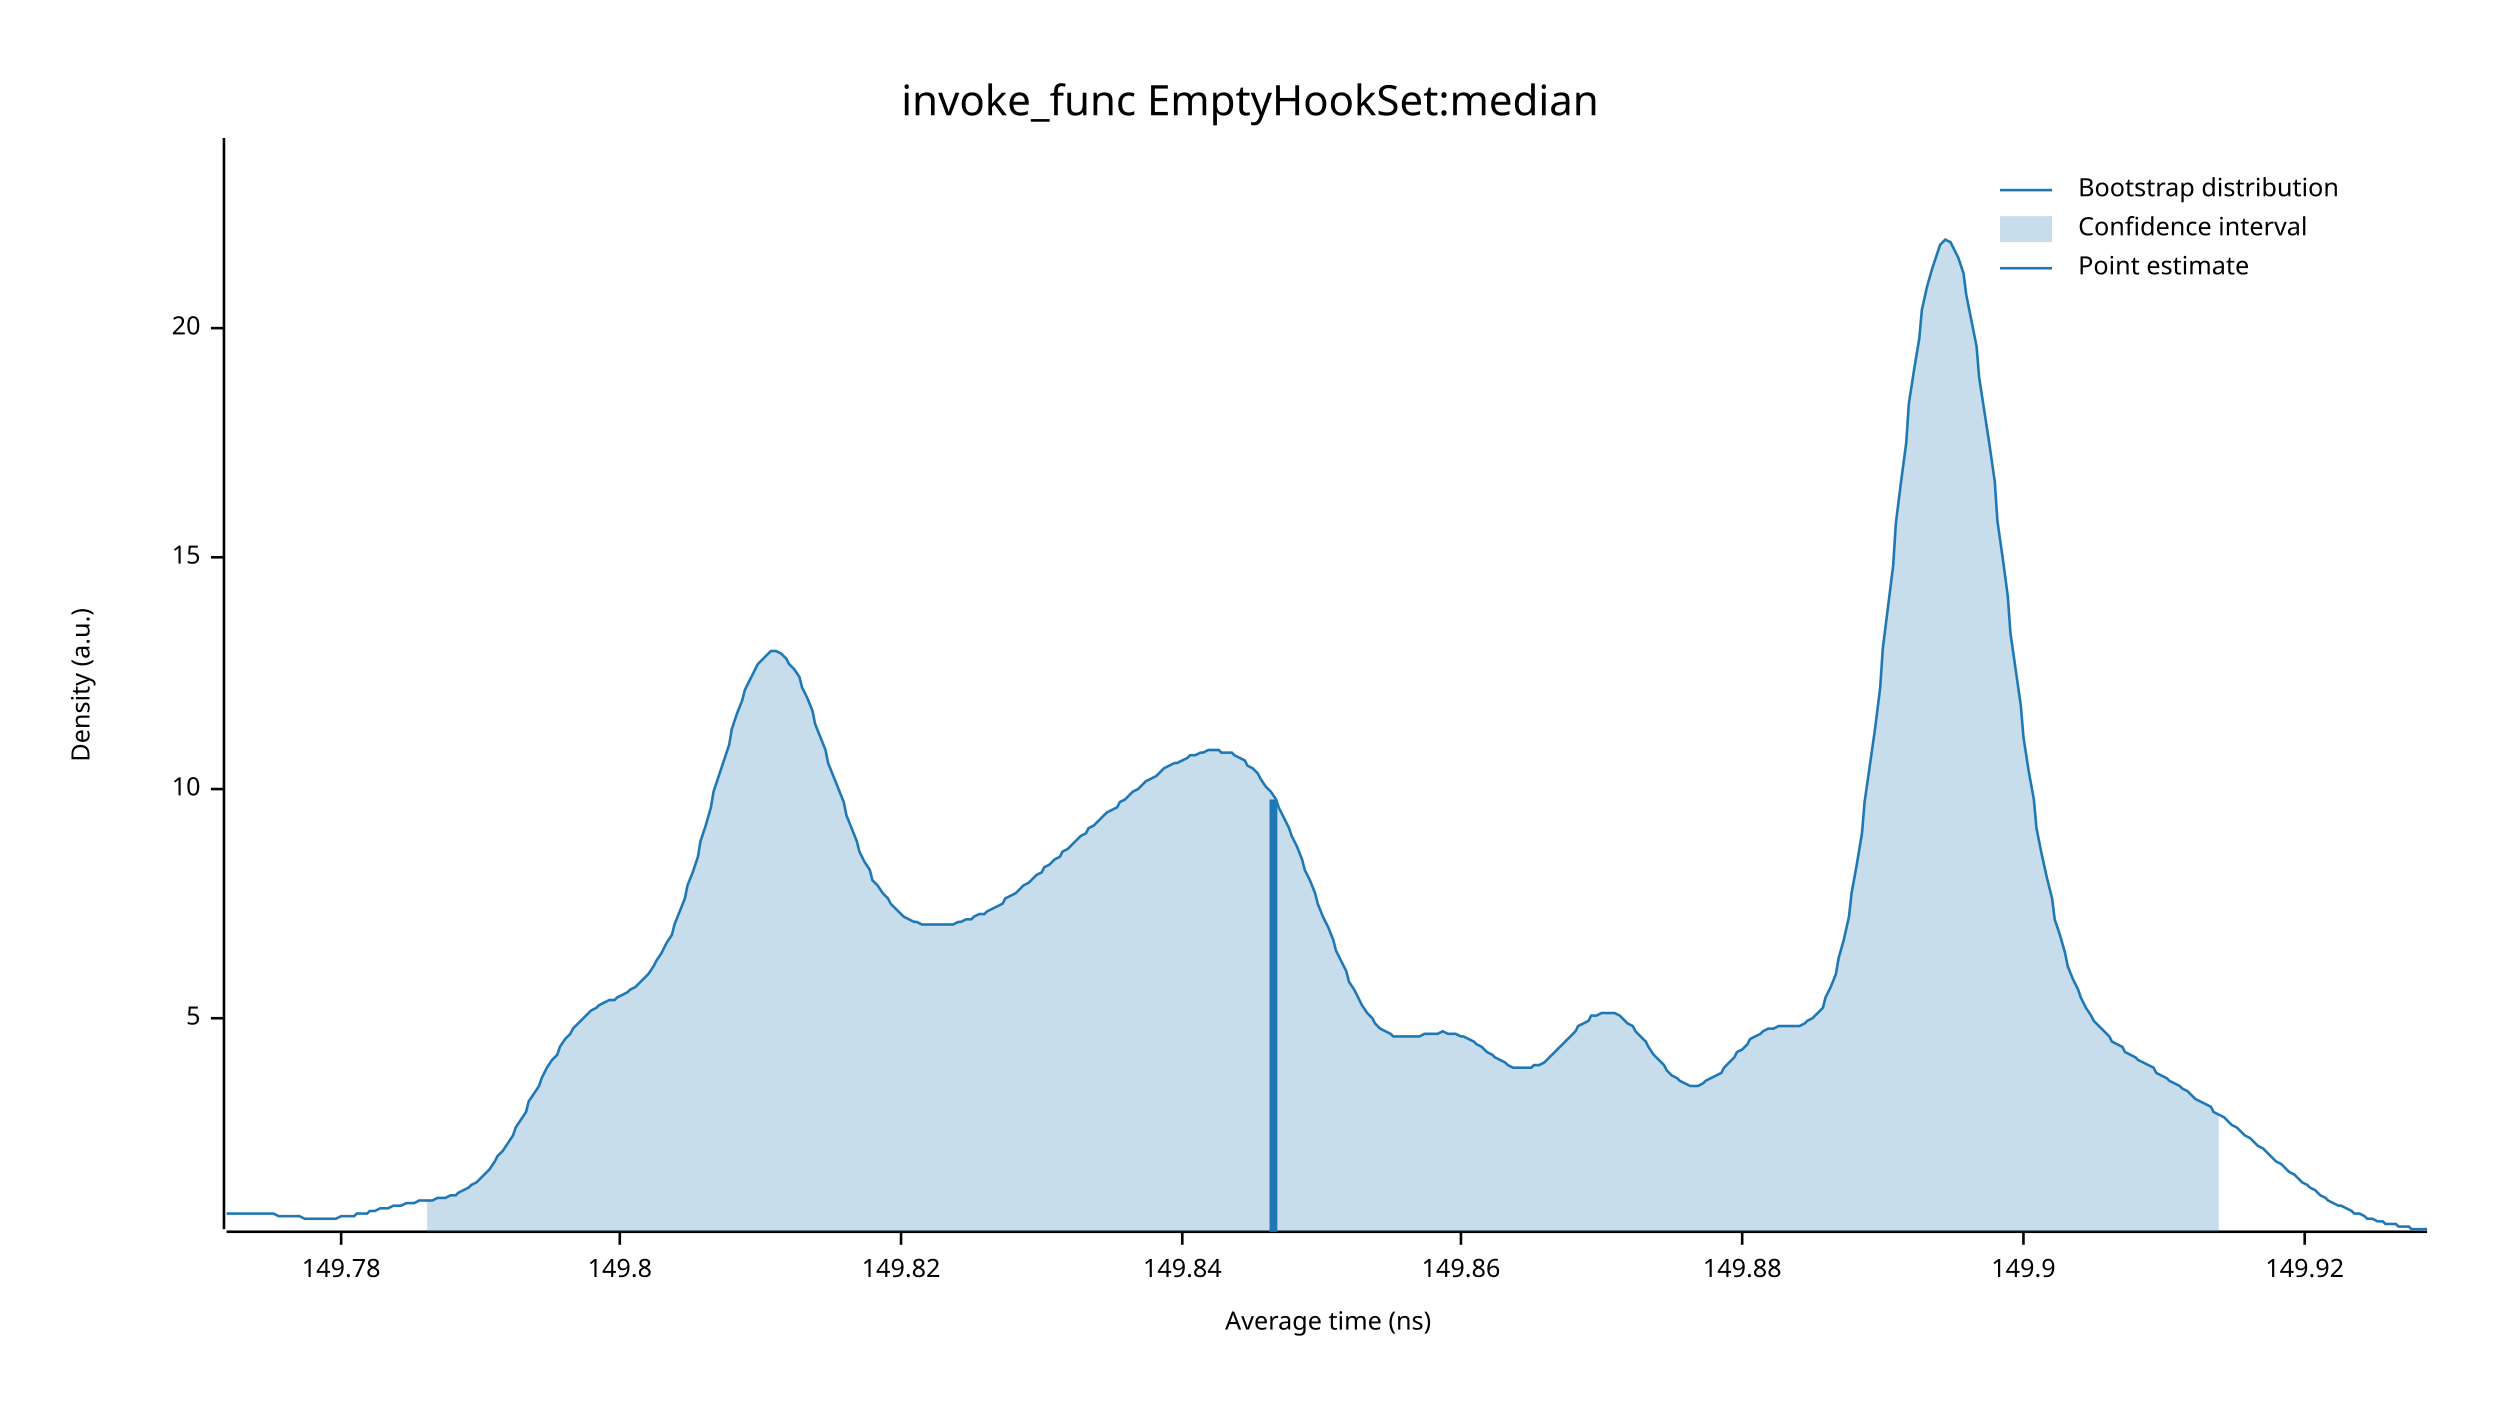
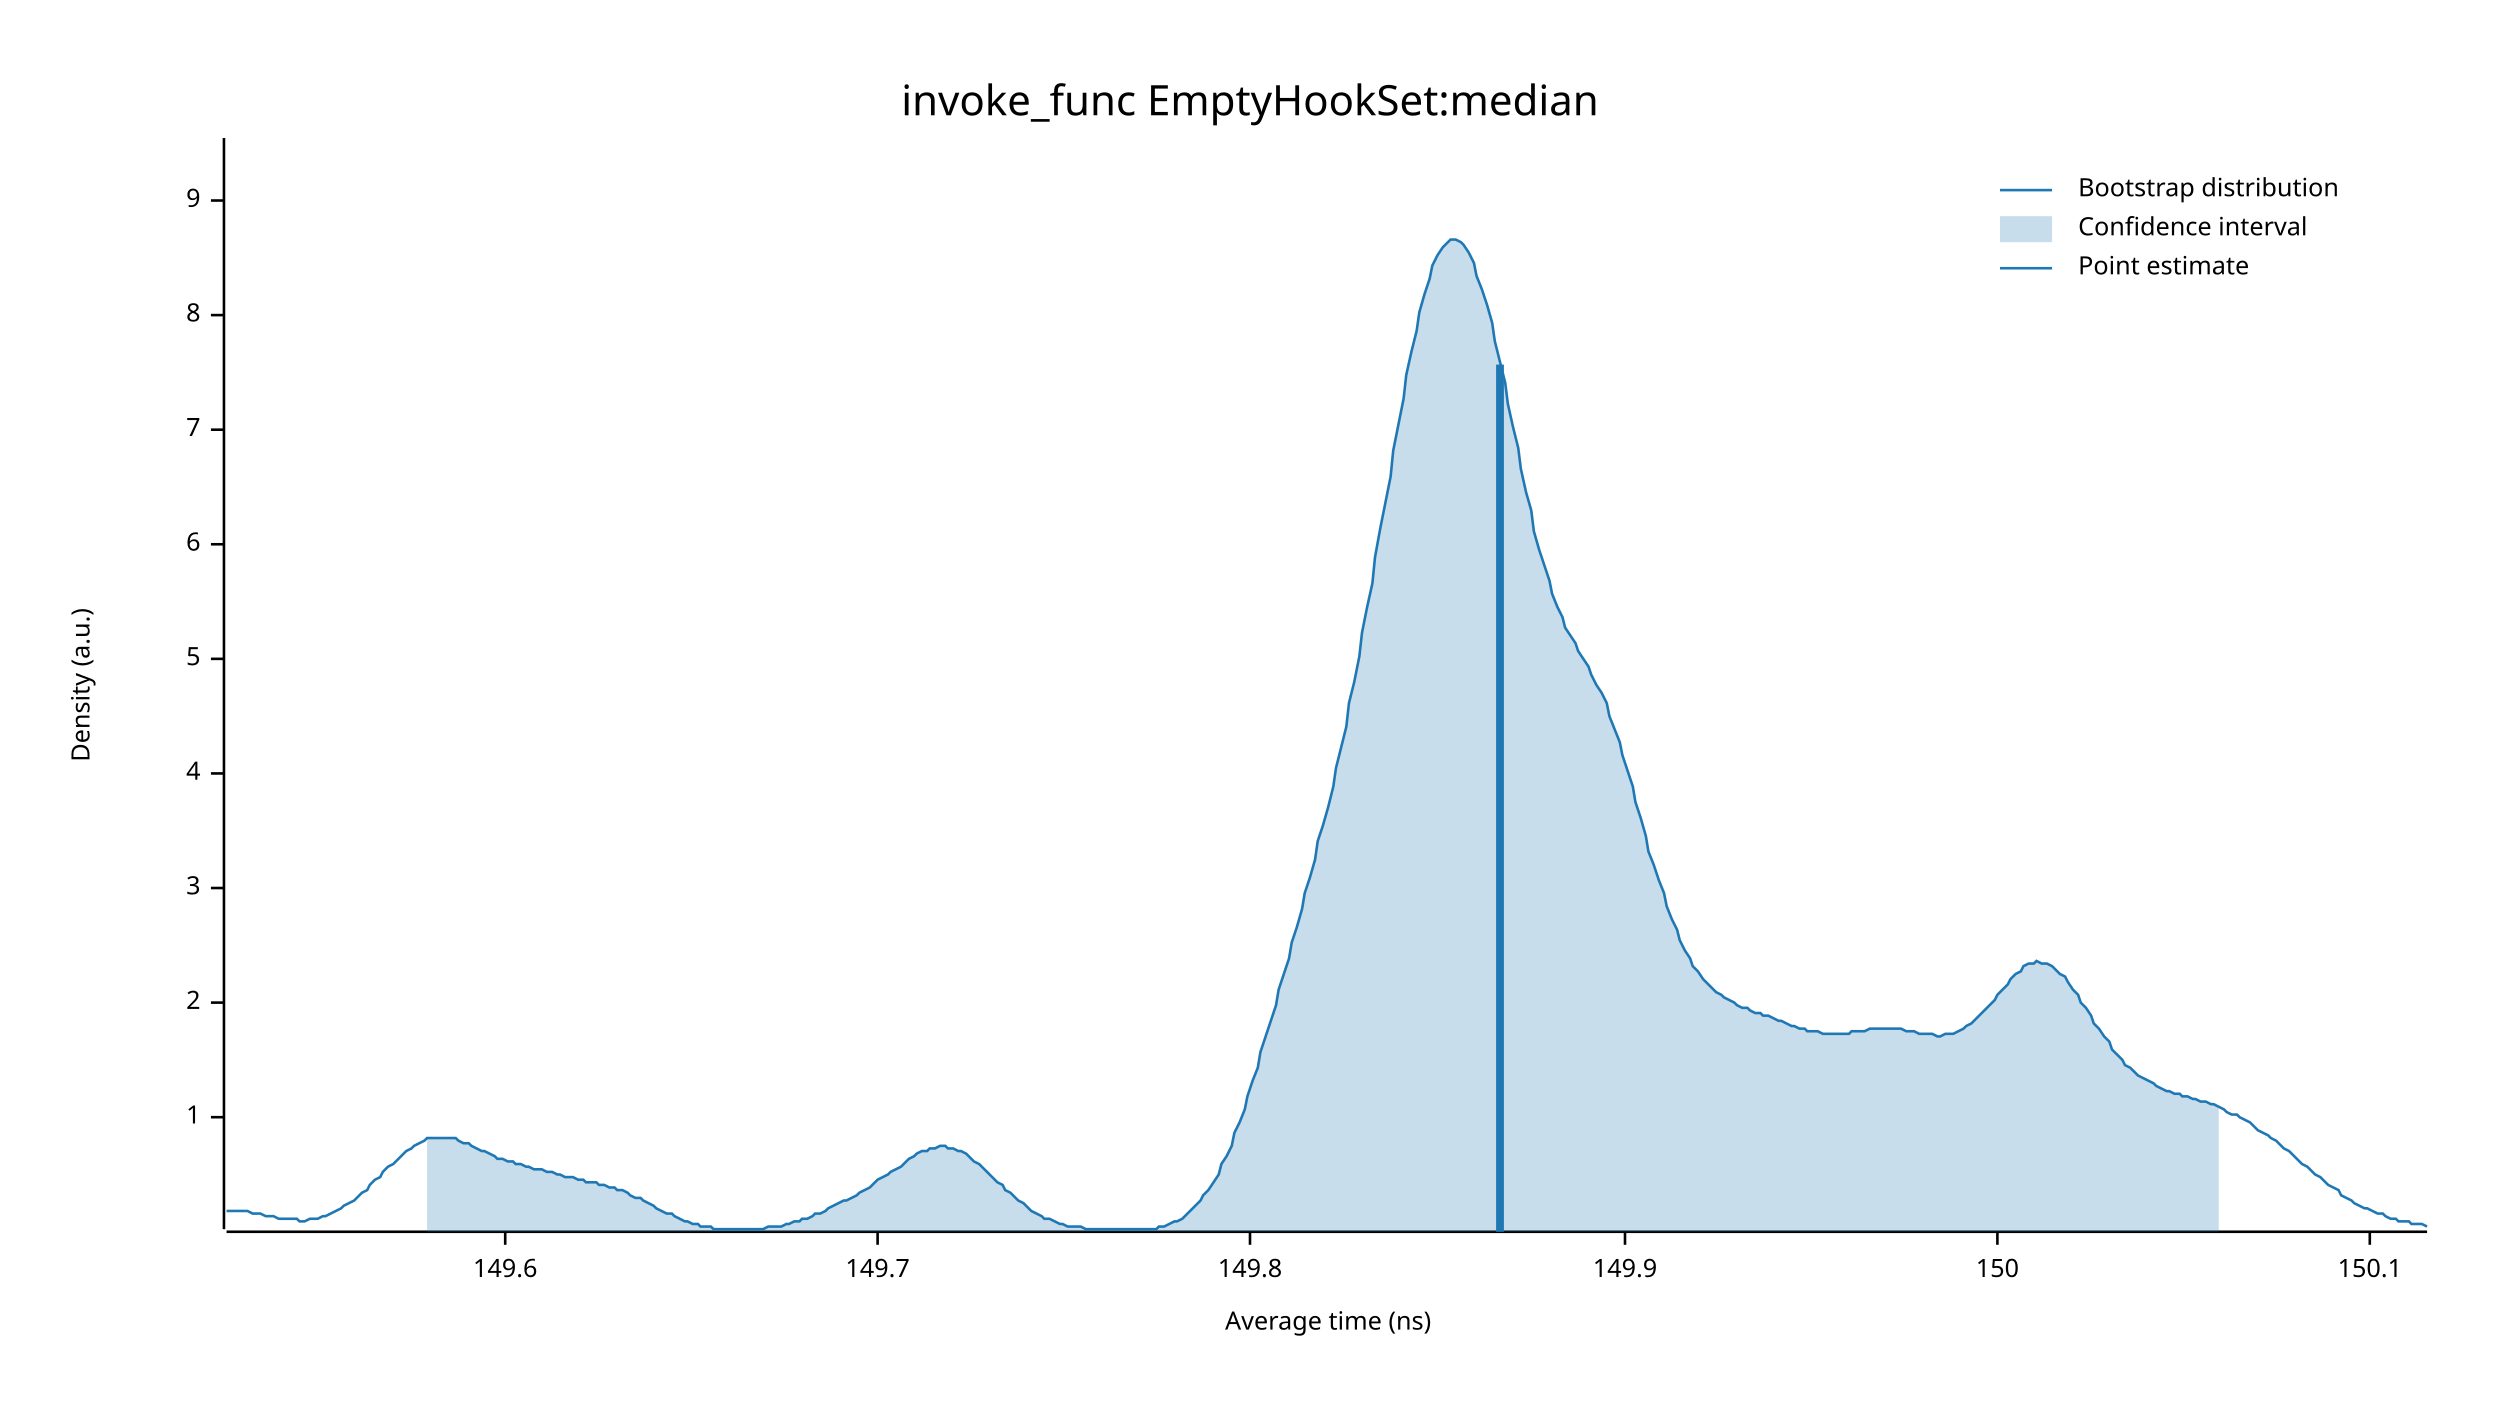
<svg xmlns="http://www.w3.org/2000/svg" width="960" height="540" viewBox="0 0 960 540">
  <text x="480" y="32" dy="0.76em" text-anchor="middle" font-family="sans-serif" font-size="16.129" opacity="1" fill="#000000">
invoke_func EmptyHookSet:median
</text>
  <text x="27" y="263" dy="0.76em" text-anchor="middle" font-family="sans-serif" font-size="9.677" opacity="1" fill="#000000" transform="rotate(270, 27, 263)">
Density (a.u.)
</text>
  <text x="510" y="513" dy="-0.5ex" text-anchor="middle" font-family="sans-serif" font-size="9.677" opacity="1" fill="#000000">
Average time (ns)
</text>
  <polyline fill="none" opacity="1" stroke="#000000" stroke-width="1" points="86,53 86,472 " />
-   <text x="77" y="391" dy="0.5ex" text-anchor="end" font-family="sans-serif" font-size="9.677" opacity="1" fill="#000000">
+   <text x="77" y="429" dy="0.5ex" text-anchor="end" font-family="sans-serif" font-size="9.677" opacity="1" fill="#000000">
+ 1
+ </text>
+   <polyline fill="none" opacity="1" stroke="#000000" stroke-width="1" points="81,429 86,429 " />
+   <text x="77" y="385" dy="0.5ex" text-anchor="end" font-family="sans-serif" font-size="9.677" opacity="1" fill="#000000">
+ 2
+ </text>
+   <polyline fill="none" opacity="1" stroke="#000000" stroke-width="1" points="81,385 86,385 " />
+   <text x="77" y="341" dy="0.5ex" text-anchor="end" font-family="sans-serif" font-size="9.677" opacity="1" fill="#000000">
+ 3
+ </text>
+   <polyline fill="none" opacity="1" stroke="#000000" stroke-width="1" points="81,341 86,341 " />
+   <text x="77" y="297" dy="0.5ex" text-anchor="end" font-family="sans-serif" font-size="9.677" opacity="1" fill="#000000">
+ 4
+ </text>
+   <polyline fill="none" opacity="1" stroke="#000000" stroke-width="1" points="81,297 86,297 " />
+   <text x="77" y="253" dy="0.5ex" text-anchor="end" font-family="sans-serif" font-size="9.677" opacity="1" fill="#000000">
5
</text>
-   <polyline fill="none" opacity="1" stroke="#000000" stroke-width="1" points="81,391 86,391 " />
-   <text x="77" y="303" dy="0.5ex" text-anchor="end" font-family="sans-serif" font-size="9.677" opacity="1" fill="#000000">
- 10
+   <polyline fill="none" opacity="1" stroke="#000000" stroke-width="1" points="81,253 86,253 " />
+   <text x="77" y="209" dy="0.5ex" text-anchor="end" font-family="sans-serif" font-size="9.677" opacity="1" fill="#000000">
+ 6
</text>
-   <polyline fill="none" opacity="1" stroke="#000000" stroke-width="1" points="81,303 86,303 " />
-   <text x="77" y="214" dy="0.5ex" text-anchor="end" font-family="sans-serif" font-size="9.677" opacity="1" fill="#000000">
- 15
+   <polyline fill="none" opacity="1" stroke="#000000" stroke-width="1" points="81,209 86,209 " />
+   <text x="77" y="165" dy="0.5ex" text-anchor="end" font-family="sans-serif" font-size="9.677" opacity="1" fill="#000000">
+ 7
</text>
-   <polyline fill="none" opacity="1" stroke="#000000" stroke-width="1" points="81,214 86,214 " />
-   <text x="77" y="126" dy="0.5ex" text-anchor="end" font-family="sans-serif" font-size="9.677" opacity="1" fill="#000000">
- 20
+   <polyline fill="none" opacity="1" stroke="#000000" stroke-width="1" points="81,165 86,165 " />
+   <text x="77" y="121" dy="0.5ex" text-anchor="end" font-family="sans-serif" font-size="9.677" opacity="1" fill="#000000">
+ 8
</text>
-   <polyline fill="none" opacity="1" stroke="#000000" stroke-width="1" points="81,126 86,126 " />
+   <polyline fill="none" opacity="1" stroke="#000000" stroke-width="1" points="81,121 86,121 " />
+   <text x="77" y="77" dy="0.5ex" text-anchor="end" font-family="sans-serif" font-size="9.677" opacity="1" fill="#000000">
+ 9
+ </text>
+   <polyline fill="none" opacity="1" stroke="#000000" stroke-width="1" points="81,77 86,77 " />
  <polyline fill="none" opacity="1" stroke="#000000" stroke-width="1" points="87,473 932,473 " />
-   <text x="131" y="483" dy="0.76em" text-anchor="middle" font-family="sans-serif" font-size="9.677" opacity="1" fill="#000000">
- 149.78
+   <text x="194" y="483" dy="0.76em" text-anchor="middle" font-family="sans-serif" font-size="9.677" opacity="1" fill="#000000">
+ 149.6
</text>
-   <polyline fill="none" opacity="1" stroke="#000000" stroke-width="1" points="131,473 131,478 " />
-   <text x="238" y="483" dy="0.76em" text-anchor="middle" font-family="sans-serif" font-size="9.677" opacity="1" fill="#000000">
+   <polyline fill="none" opacity="1" stroke="#000000" stroke-width="1" points="194,473 194,478 " />
+   <text x="337" y="483" dy="0.76em" text-anchor="middle" font-family="sans-serif" font-size="9.677" opacity="1" fill="#000000">
+ 149.7
+ </text>
+   <polyline fill="none" opacity="1" stroke="#000000" stroke-width="1" points="337,473 337,478 " />
+   <text x="480" y="483" dy="0.76em" text-anchor="middle" font-family="sans-serif" font-size="9.677" opacity="1" fill="#000000">
149.8
</text>
-   <polyline fill="none" opacity="1" stroke="#000000" stroke-width="1" points="238,473 238,478 " />
-   <text x="346" y="483" dy="0.76em" text-anchor="middle" font-family="sans-serif" font-size="9.677" opacity="1" fill="#000000">
- 149.82
- </text>
-   <polyline fill="none" opacity="1" stroke="#000000" stroke-width="1" points="346,473 346,478 " />
-   <text x="454" y="483" dy="0.76em" text-anchor="middle" font-family="sans-serif" font-size="9.677" opacity="1" fill="#000000">
- 149.84
- </text>
-   <polyline fill="none" opacity="1" stroke="#000000" stroke-width="1" points="454,473 454,478 " />
-   <text x="561" y="483" dy="0.76em" text-anchor="middle" font-family="sans-serif" font-size="9.677" opacity="1" fill="#000000">
- 149.86
- </text>
-   <polyline fill="none" opacity="1" stroke="#000000" stroke-width="1" points="561,473 561,478 " />
-   <text x="669" y="483" dy="0.76em" text-anchor="middle" font-family="sans-serif" font-size="9.677" opacity="1" fill="#000000">
- 149.88
- </text>
-   <polyline fill="none" opacity="1" stroke="#000000" stroke-width="1" points="669,473 669,478 " />
-   <text x="777" y="483" dy="0.76em" text-anchor="middle" font-family="sans-serif" font-size="9.677" opacity="1" fill="#000000">
+   <polyline fill="none" opacity="1" stroke="#000000" stroke-width="1" points="480,473 480,478 " />
+   <text x="624" y="483" dy="0.76em" text-anchor="middle" font-family="sans-serif" font-size="9.677" opacity="1" fill="#000000">
149.9
</text>
-   <polyline fill="none" opacity="1" stroke="#000000" stroke-width="1" points="777,473 777,478 " />
-   <text x="885" y="483" dy="0.76em" text-anchor="middle" font-family="sans-serif" font-size="9.677" opacity="1" fill="#000000">
- 149.92
+   <polyline fill="none" opacity="1" stroke="#000000" stroke-width="1" points="624,473 624,478 " />
+   <text x="767" y="483" dy="0.76em" text-anchor="middle" font-family="sans-serif" font-size="9.677" opacity="1" fill="#000000">
+ 150
</text>
-   <polyline fill="none" opacity="1" stroke="#000000" stroke-width="1" points="885,473 885,478 " />
-   <polyline fill="none" opacity="1" stroke="#1F78B4" stroke-width="1" points="87,466 88,466 90,466 92,466 93,466 95,466 97,466 98,466 100,466 102,466 103,466 105,466 107,467 109,467 110,467 112,467 114,467 115,467 117,468 119,468 120,468 122,468 124,468 125,468 127,468 129,468 131,467 132,467 134,467 136,467 137,466 139,466 141,466 142,465 144,465 146,464 147,464 149,464 151,463 153,463 154,463 156,462 158,462 159,462 161,461 163,461 164,461 166,461 168,460 169,460 171,460 173,459 175,459 176,458 178,457 180,456 181,455 183,454 185,452 186,451 188,449 190,446 191,444 193,442 195,439 197,436 198,433 200,430 202,427 203,423 205,420 207,417 208,414 210,410 212,407 214,405 215,402 217,399 219,397 220,395 222,393 224,391 225,390 227,388 229,387 230,386 232,385 234,384 236,384 237,383 239,382 241,381 242,380 244,379 246,377 247,376 249,374 251,371 252,369 254,366 256,362 258,359 259,355 261,350 263,345 264,340 266,335 268,329 269,323 271,317 273,310 274,304 276,298 278,292 280,286 281,280 283,274 285,269 286,265 288,261 290,257 291,255 293,253 295,251 296,250 298,250 300,251 302,253 303,255 305,257 307,260 308,264 310,268 312,273 313,278 315,283 317,288 318,293 320,298 322,303 324,308 325,313 327,318 329,323 330,327 332,331 334,334 335,338 337,340 339,343 341,345 342,347 344,349 346,351 347,352 349,353 351,354 352,354 354,355 356,355 357,355 359,355 361,355 363,355 364,355 366,355 368,354 369,354 371,353 373,353 374,352 376,351 378,351 379,350 381,349 383,348 385,347 386,345 388,344 390,343 391,342 393,340 395,339 396,338 398,336 400,335 401,333 403,332 405,330 407,329 408,327 410,326 412,324 413,323 415,321 417,320 418,318 420,317 422,315 423,314 425,312 427,311 429,310 430,308 432,307 434,305 435,304 437,303 439,301 440,300 442,299 444,298 445,297 447,295 449,294 451,293 452,293 454,292 456,291 457,290 459,290 461,289 462,289 464,288 466,288 468,288 469,289 471,289 473,289 474,290 476,291 478,292 479,294 481,295 483,297 484,299 486,302 488,304 490,307 491,310 493,314 495,318 496,321 498,325 500,330 501,334 503,338 505,343 506,347 508,352 510,356 512,361 513,365 515,369 517,373 518,377 520,380 522,384 523,386 525,389 527,391 528,393 530,395 532,396 534,397 535,398 537,398 539,398 540,398 542,398 544,398 545,398 547,397 549,397 550,397 552,397 554,396 556,397 557,397 559,397 561,398 562,398 564,399 566,400 567,401 569,402 571,404 573,405 574,406 576,407 578,408 579,409 581,410 583,410 584,410 586,410 588,410 589,409 591,409 593,408 595,406 596,405 598,403 600,401 601,400 603,398 605,396 606,394 608,393 610,392 611,390 613,390 615,389 617,389 618,389 620,389 622,390 623,391 625,393 627,394 628,396 630,398 632,400 633,402 635,405 637,407 639,409 640,411 642,413 644,414 645,415 647,416 649,417 650,417 652,417 654,416 655,415 657,414 659,413 661,412 662,410 664,408 666,406 667,404 669,403 671,401 672,399 674,398 676,397 677,396 679,395 681,395 683,394 684,394 686,394 688,394 689,394 691,394 693,393 694,392 696,391 698,389 700,387 701,383 703,379 705,374 706,368 708,361 710,352 711,343 713,332 715,320 716,308 718,294 720,280 722,264 723,249 725,233 727,217 728,201 730,185 732,170 733,155 735,142 737,130 738,119 740,110 742,103 744,97 745,94 747,92 749,93 750,95 752,99 754,105 755,113 757,123 759,133 760,145 762,158 764,171 766,185 767,200 769,214 771,229 772,243 774,257 776,271 777,283 779,296 781,307 782,318 784,328 786,337 788,345 789,353 791,359 793,366 794,371 796,376 798,380 799,383 801,387 803,390 804,392 806,394 808,396 810,398 811,400 813,401 815,402 816,404 818,405 820,406 821,407 823,408 825,409 827,410 828,412 830,413 832,414 833,415 835,416 837,417 838,418 840,419 842,421 843,422 845,423 847,424 849,425 850,427 852,428 854,429 855,430 857,432 859,433 860,434 862,436 864,437 865,438 867,440 869,441 871,443 872,444 874,446 876,447 877,448 879,450 881,451 882,452 884,454 886,455 887,456 889,457 891,459 893,460 894,461 896,462 898,463 899,463 901,464 903,465 904,466 906,466 908,467 909,468 911,468 913,469 915,469 916,470 918,470 920,470 921,471 923,471 925,471 926,472 928,472 930,472 932,472 " />
-   <polygon opacity="0.25" fill="#1F78B4" points="164,461 166,461 168,460 169,460 171,460 173,459 175,459 176,458 178,457 180,456 181,455 183,454 185,452 186,451 188,449 190,446 191,444 193,442 195,439 197,436 198,433 200,430 202,427 203,423 205,420 207,417 208,414 210,410 212,407 214,405 215,402 217,399 219,397 220,395 222,393 224,391 225,390 227,388 229,387 230,386 232,385 234,384 236,384 237,383 239,382 241,381 242,380 244,379 246,377 247,376 249,374 251,371 252,369 254,366 256,362 258,359 259,355 261,350 263,345 264,340 266,335 268,329 269,323 271,317 273,310 274,304 276,298 278,292 280,286 281,280 283,274 285,269 286,265 288,261 290,257 291,255 293,253 295,251 296,250 298,250 300,251 302,253 303,255 305,257 307,260 308,264 310,268 312,273 313,278 315,283 317,288 318,293 320,298 322,303 324,308 325,313 327,318 329,323 330,327 332,331 334,334 335,338 337,340 339,343 341,345 342,347 344,349 346,351 347,352 349,353 351,354 352,354 354,355 356,355 357,355 359,355 361,355 363,355 364,355 366,355 368,354 369,354 371,353 373,353 374,352 376,351 378,351 379,350 381,349 383,348 385,347 386,345 388,344 390,343 391,342 393,340 395,339 396,338 398,336 400,335 401,333 403,332 405,330 407,329 408,327 410,326 412,324 413,323 415,321 417,320 418,318 420,317 422,315 423,314 425,312 427,311 429,310 430,308 432,307 434,305 435,304 437,303 439,301 440,300 442,299 444,298 445,297 447,295 449,294 451,293 452,293 454,292 456,291 457,290 459,290 461,289 462,289 464,288 466,288 468,288 469,289 471,289 473,289 474,290 476,291 478,292 479,294 481,295 483,297 484,299 486,302 488,304 490,307 491,310 493,314 495,318 496,321 498,325 500,330 501,334 503,338 505,343 506,347 508,352 510,356 512,361 513,365 515,369 517,373 518,377 520,380 522,384 523,386 525,389 527,391 528,393 530,395 532,396 534,397 535,398 537,398 539,398 540,398 542,398 544,398 545,398 547,397 549,397 550,397 552,397 554,396 556,397 557,397 559,397 561,398 562,398 564,399 566,400 567,401 569,402 571,404 573,405 574,406 576,407 578,408 579,409 581,410 583,410 584,410 586,410 588,410 589,409 591,409 593,408 595,406 596,405 598,403 600,401 601,400 603,398 605,396 606,394 608,393 610,392 611,390 613,390 615,389 617,389 618,389 620,389 622,390 623,391 625,393 627,394 628,396 630,398 632,400 633,402 635,405 637,407 639,409 640,411 642,413 644,414 645,415 647,416 649,417 650,417 652,417 654,416 655,415 657,414 659,413 661,412 662,410 664,408 666,406 667,404 669,403 671,401 672,399 674,398 676,397 677,396 679,395 681,395 683,394 684,394 686,394 688,394 689,394 691,394 693,393 694,392 696,391 698,389 700,387 701,383 703,379 705,374 706,368 708,361 710,352 711,343 713,332 715,320 716,308 718,294 720,280 722,264 723,249 725,233 727,217 728,201 730,185 732,170 733,155 735,142 737,130 738,119 740,110 742,103 744,97 745,94 747,92 749,93 750,95 752,99 754,105 755,113 757,123 759,133 760,145 762,158 764,171 766,185 767,200 769,214 771,229 772,243 774,257 776,271 777,283 779,296 781,307 782,318 784,328 786,337 788,345 789,353 791,359 793,366 794,371 796,376 798,380 799,383 801,387 803,390 804,392 806,394 808,396 810,398 811,400 813,401 815,402 816,404 818,405 820,406 821,407 823,408 825,409 827,410 828,412 830,413 832,414 833,415 835,416 837,417 838,418 840,419 842,421 843,422 845,423 847,424 849,425 850,427 852,428 852,473 164,473 " />
-   <polyline fill="none" opacity="1" stroke="#1F78B4" stroke-width="3" points="489,473 489,307 " />
+   <polyline fill="none" opacity="1" stroke="#000000" stroke-width="1" points="767,473 767,478 " />
+   <text x="910" y="483" dy="0.76em" text-anchor="middle" font-family="sans-serif" font-size="9.677" opacity="1" fill="#000000">
+ 150.1
+ </text>
+   <polyline fill="none" opacity="1" stroke="#000000" stroke-width="1" points="910,473 910,478 " />
+   <polyline fill="none" opacity="1" stroke="#1F78B4" stroke-width="1" points="87,465 88,465 90,465 92,465 93,465 95,465 97,466 98,466 100,466 102,467 103,467 105,467 107,468 109,468 110,468 112,468 114,468 115,469 117,469 119,468 120,468 122,468 124,467 125,467 127,466 129,465 131,464 132,463 134,462 136,461 137,460 139,458 141,457 142,455 144,453 146,452 147,450 149,448 151,447 153,445 154,444 156,442 158,441 159,440 161,439 163,438 164,437 166,437 168,437 169,437 171,437 173,437 175,437 176,438 178,439 180,439 181,440 183,441 185,442 186,442 188,443 190,444 191,445 193,445 195,446 197,446 198,447 200,447 202,448 203,448 205,449 207,449 208,449 210,450 212,450 214,451 215,451 217,452 219,452 220,452 222,453 224,453 225,454 227,454 229,454 230,455 232,455 234,456 236,456 237,457 239,457 241,458 242,459 244,460 246,460 247,461 249,462 251,463 252,464 254,465 256,466 258,466 259,467 261,468 263,469 264,469 266,470 268,470 269,471 271,471 273,471 274,472 276,472 278,472 280,472 281,472 283,472 285,472 286,472 288,472 290,472 291,472 293,472 295,471 296,471 298,471 300,471 302,470 303,470 305,469 307,469 308,468 310,468 312,467 313,466 315,466 317,465 318,464 320,463 322,462 324,461 325,461 327,460 329,459 330,458 332,457 334,456 335,455 337,453 339,452 341,451 342,450 344,449 346,448 347,447 349,445 351,444 352,443 354,442 356,442 357,441 359,441 361,440 363,440 364,441 366,441 368,442 369,442 371,443 373,445 374,446 376,447 378,449 379,450 381,452 383,454 385,455 386,457 388,458 390,460 391,461 393,462 395,464 396,465 398,466 400,467 401,468 403,468 405,469 407,470 408,470 410,471 412,471 413,471 415,471 417,472 418,472 420,472 422,472 423,472 425,472 427,472 429,472 430,472 432,472 434,472 435,472 437,472 439,472 440,472 442,472 444,472 445,471 447,471 449,470 451,469 452,469 454,468 456,466 457,465 459,463 461,461 462,459 464,457 466,454 468,451 469,447 471,444 473,440 474,435 476,431 478,426 479,421 481,415 483,410 484,404 486,398 488,392 490,386 491,380 493,374 495,368 496,362 498,356 500,349 501,343 503,337 505,330 506,323 508,317 510,310 512,302 513,295 515,287 517,279 518,270 520,262 522,252 523,243 525,233 527,224 528,214 530,203 532,193 534,183 535,173 537,163 539,153 540,144 542,135 544,127 545,120 547,113 549,107 550,102 552,98 554,95 556,93 557,92 559,92 561,93 562,94 564,97 566,101 567,106 569,111 571,117 573,124 574,131 576,139 578,147 579,155 581,164 583,172 584,180 586,189 588,196 589,204 591,211 593,217 595,223 596,228 598,233 600,237 601,241 603,244 605,247 606,250 608,253 610,256 611,259 613,263 615,266 617,270 618,275 620,280 622,285 623,290 625,296 627,302 628,308 630,314 632,321 633,327 635,332 637,338 639,343 640,348 642,353 644,357 645,361 647,365 649,368 650,371 652,373 654,376 655,377 657,379 659,381 661,382 662,383 664,384 666,385 667,386 669,387 671,387 672,388 674,389 676,389 677,390 679,390 681,391 683,392 684,392 686,393 688,394 689,394 691,395 693,395 694,396 696,396 698,396 700,397 701,397 703,397 705,397 706,397 708,397 710,397 711,396 713,396 715,396 716,396 718,395 720,395 722,395 723,395 725,395 727,395 728,395 730,395 732,396 733,396 735,396 737,397 738,397 740,397 742,397 744,398 745,398 747,397 749,397 750,397 752,396 754,395 755,394 757,393 759,391 760,390 762,388 764,386 766,384 767,382 769,380 771,378 772,376 774,374 776,373 777,371 779,370 781,370 782,369 784,370 786,370 788,371 789,372 791,374 793,375 794,377 796,380 798,382 799,385 801,387 803,390 804,393 806,395 808,398 810,400 811,403 813,405 815,407 816,409 818,410 820,412 821,413 823,414 825,415 827,416 828,417 830,418 832,419 833,419 835,420 837,420 838,421 840,421 842,422 843,422 845,423 847,423 849,424 850,424 852,425 854,426 855,427 857,428 859,428 860,429 862,430 864,431 865,432 867,434 869,435 871,436 872,437 874,438 876,440 877,441 879,442 881,444 882,445 884,447 886,448 887,449 889,451 891,452 893,454 894,455 896,456 898,457 899,459 901,460 903,461 904,462 906,463 908,464 909,464 911,465 913,466 915,466 916,467 918,468 920,468 921,469 923,469 925,469 926,470 928,470 930,470 932,471 " />
+   <polygon opacity="0.25" fill="#1F78B4" points="164,437 166,437 168,437 169,437 171,437 173,437 175,437 176,438 178,439 180,439 181,440 183,441 185,442 186,442 188,443 190,444 191,445 193,445 195,446 197,446 198,447 200,447 202,448 203,448 205,449 207,449 208,449 210,450 212,450 214,451 215,451 217,452 219,452 220,452 222,453 224,453 225,454 227,454 229,454 230,455 232,455 234,456 236,456 237,457 239,457 241,458 242,459 244,460 246,460 247,461 249,462 251,463 252,464 254,465 256,466 258,466 259,467 261,468 263,469 264,469 266,470 268,470 269,471 271,471 273,471 274,472 276,472 278,472 280,472 281,472 283,472 285,472 286,472 288,472 290,472 291,472 293,472 295,471 296,471 298,471 300,471 302,470 303,470 305,469 307,469 308,468 310,468 312,467 313,466 315,466 317,465 318,464 320,463 322,462 324,461 325,461 327,460 329,459 330,458 332,457 334,456 335,455 337,453 339,452 341,451 342,450 344,449 346,448 347,447 349,445 351,444 352,443 354,442 356,442 357,441 359,441 361,440 363,440 364,441 366,441 368,442 369,442 371,443 373,445 374,446 376,447 378,449 379,450 381,452 383,454 385,455 386,457 388,458 390,460 391,461 393,462 395,464 396,465 398,466 400,467 401,468 403,468 405,469 407,470 408,470 410,471 412,471 413,471 415,471 417,472 418,472 420,472 422,472 423,472 425,472 427,472 429,472 430,472 432,472 434,472 435,472 437,472 439,472 440,472 442,472 444,472 445,471 447,471 449,470 451,469 452,469 454,468 456,466 457,465 459,463 461,461 462,459 464,457 466,454 468,451 469,447 471,444 473,440 474,435 476,431 478,426 479,421 481,415 483,410 484,404 486,398 488,392 490,386 491,380 493,374 495,368 496,362 498,356 500,349 501,343 503,337 505,330 506,323 508,317 510,310 512,302 513,295 515,287 517,279 518,270 520,262 522,252 523,243 525,233 527,224 528,214 530,203 532,193 534,183 535,173 537,163 539,153 540,144 542,135 544,127 545,120 547,113 549,107 550,102 552,98 554,95 556,93 557,92 559,92 561,93 562,94 564,97 566,101 567,106 569,111 571,117 573,124 574,131 576,139 578,147 579,155 581,164 583,172 584,180 586,189 588,196 589,204 591,211 593,217 595,223 596,228 598,233 600,237 601,241 603,244 605,247 606,250 608,253 610,256 611,259 613,263 615,266 617,270 618,275 620,280 622,285 623,290 625,296 627,302 628,308 630,314 632,321 633,327 635,332 637,338 639,343 640,348 642,353 644,357 645,361 647,365 649,368 650,371 652,373 654,376 655,377 657,379 659,381 661,382 662,383 664,384 666,385 667,386 669,387 671,387 672,388 674,389 676,389 677,390 679,390 681,391 683,392 684,392 686,393 688,394 689,394 691,395 693,395 694,396 696,396 698,396 700,397 701,397 703,397 705,397 706,397 708,397 710,397 711,396 713,396 715,396 716,396 718,395 720,395 722,395 723,395 725,395 727,395 728,395 730,395 732,396 733,396 735,396 737,397 738,397 740,397 742,397 744,398 745,398 747,397 749,397 750,397 752,396 754,395 755,394 757,393 759,391 760,390 762,388 764,386 766,384 767,382 769,380 771,378 772,376 774,374 776,373 777,371 779,370 781,370 782,369 784,370 786,370 788,371 789,372 791,374 793,375 794,377 796,380 798,382 799,385 801,387 803,390 804,393 806,395 808,398 810,400 811,403 813,405 815,407 816,409 818,410 820,412 821,413 823,414 825,415 827,416 828,417 830,418 832,419 833,419 835,420 837,420 838,421 840,421 842,422 843,422 845,423 847,423 849,424 850,424 852,425 852,473 164,473 " />
+   <polyline fill="none" opacity="1" stroke="#1F78B4" stroke-width="3" points="576,473 576,140 " />
  <text x="798" y="68" dy="0.76em" text-anchor="start" font-family="sans-serif" font-size="9.677" opacity="1" fill="#000000">
Bootstrap distribution
</text>
  <text x="798" y="83" dy="0.76em" text-anchor="start" font-family="sans-serif" font-size="9.677" opacity="1" fill="#000000">
Confidence interval
</text>
  <text x="798" y="98" dy="0.76em" text-anchor="start" font-family="sans-serif" font-size="9.677" opacity="1" fill="#000000">
Point estimate
</text>
  <polyline fill="none" opacity="1" stroke="#1F78B4" stroke-width="1" points="768,73 788,73 " />
  <rect x="768" y="83" width="20" height="10" opacity="0.25" fill="#1F78B4" stroke="none" />
  <polyline fill="none" opacity="1" stroke="#1F78B4" stroke-width="1" points="768,103 788,103 " />
</svg>
